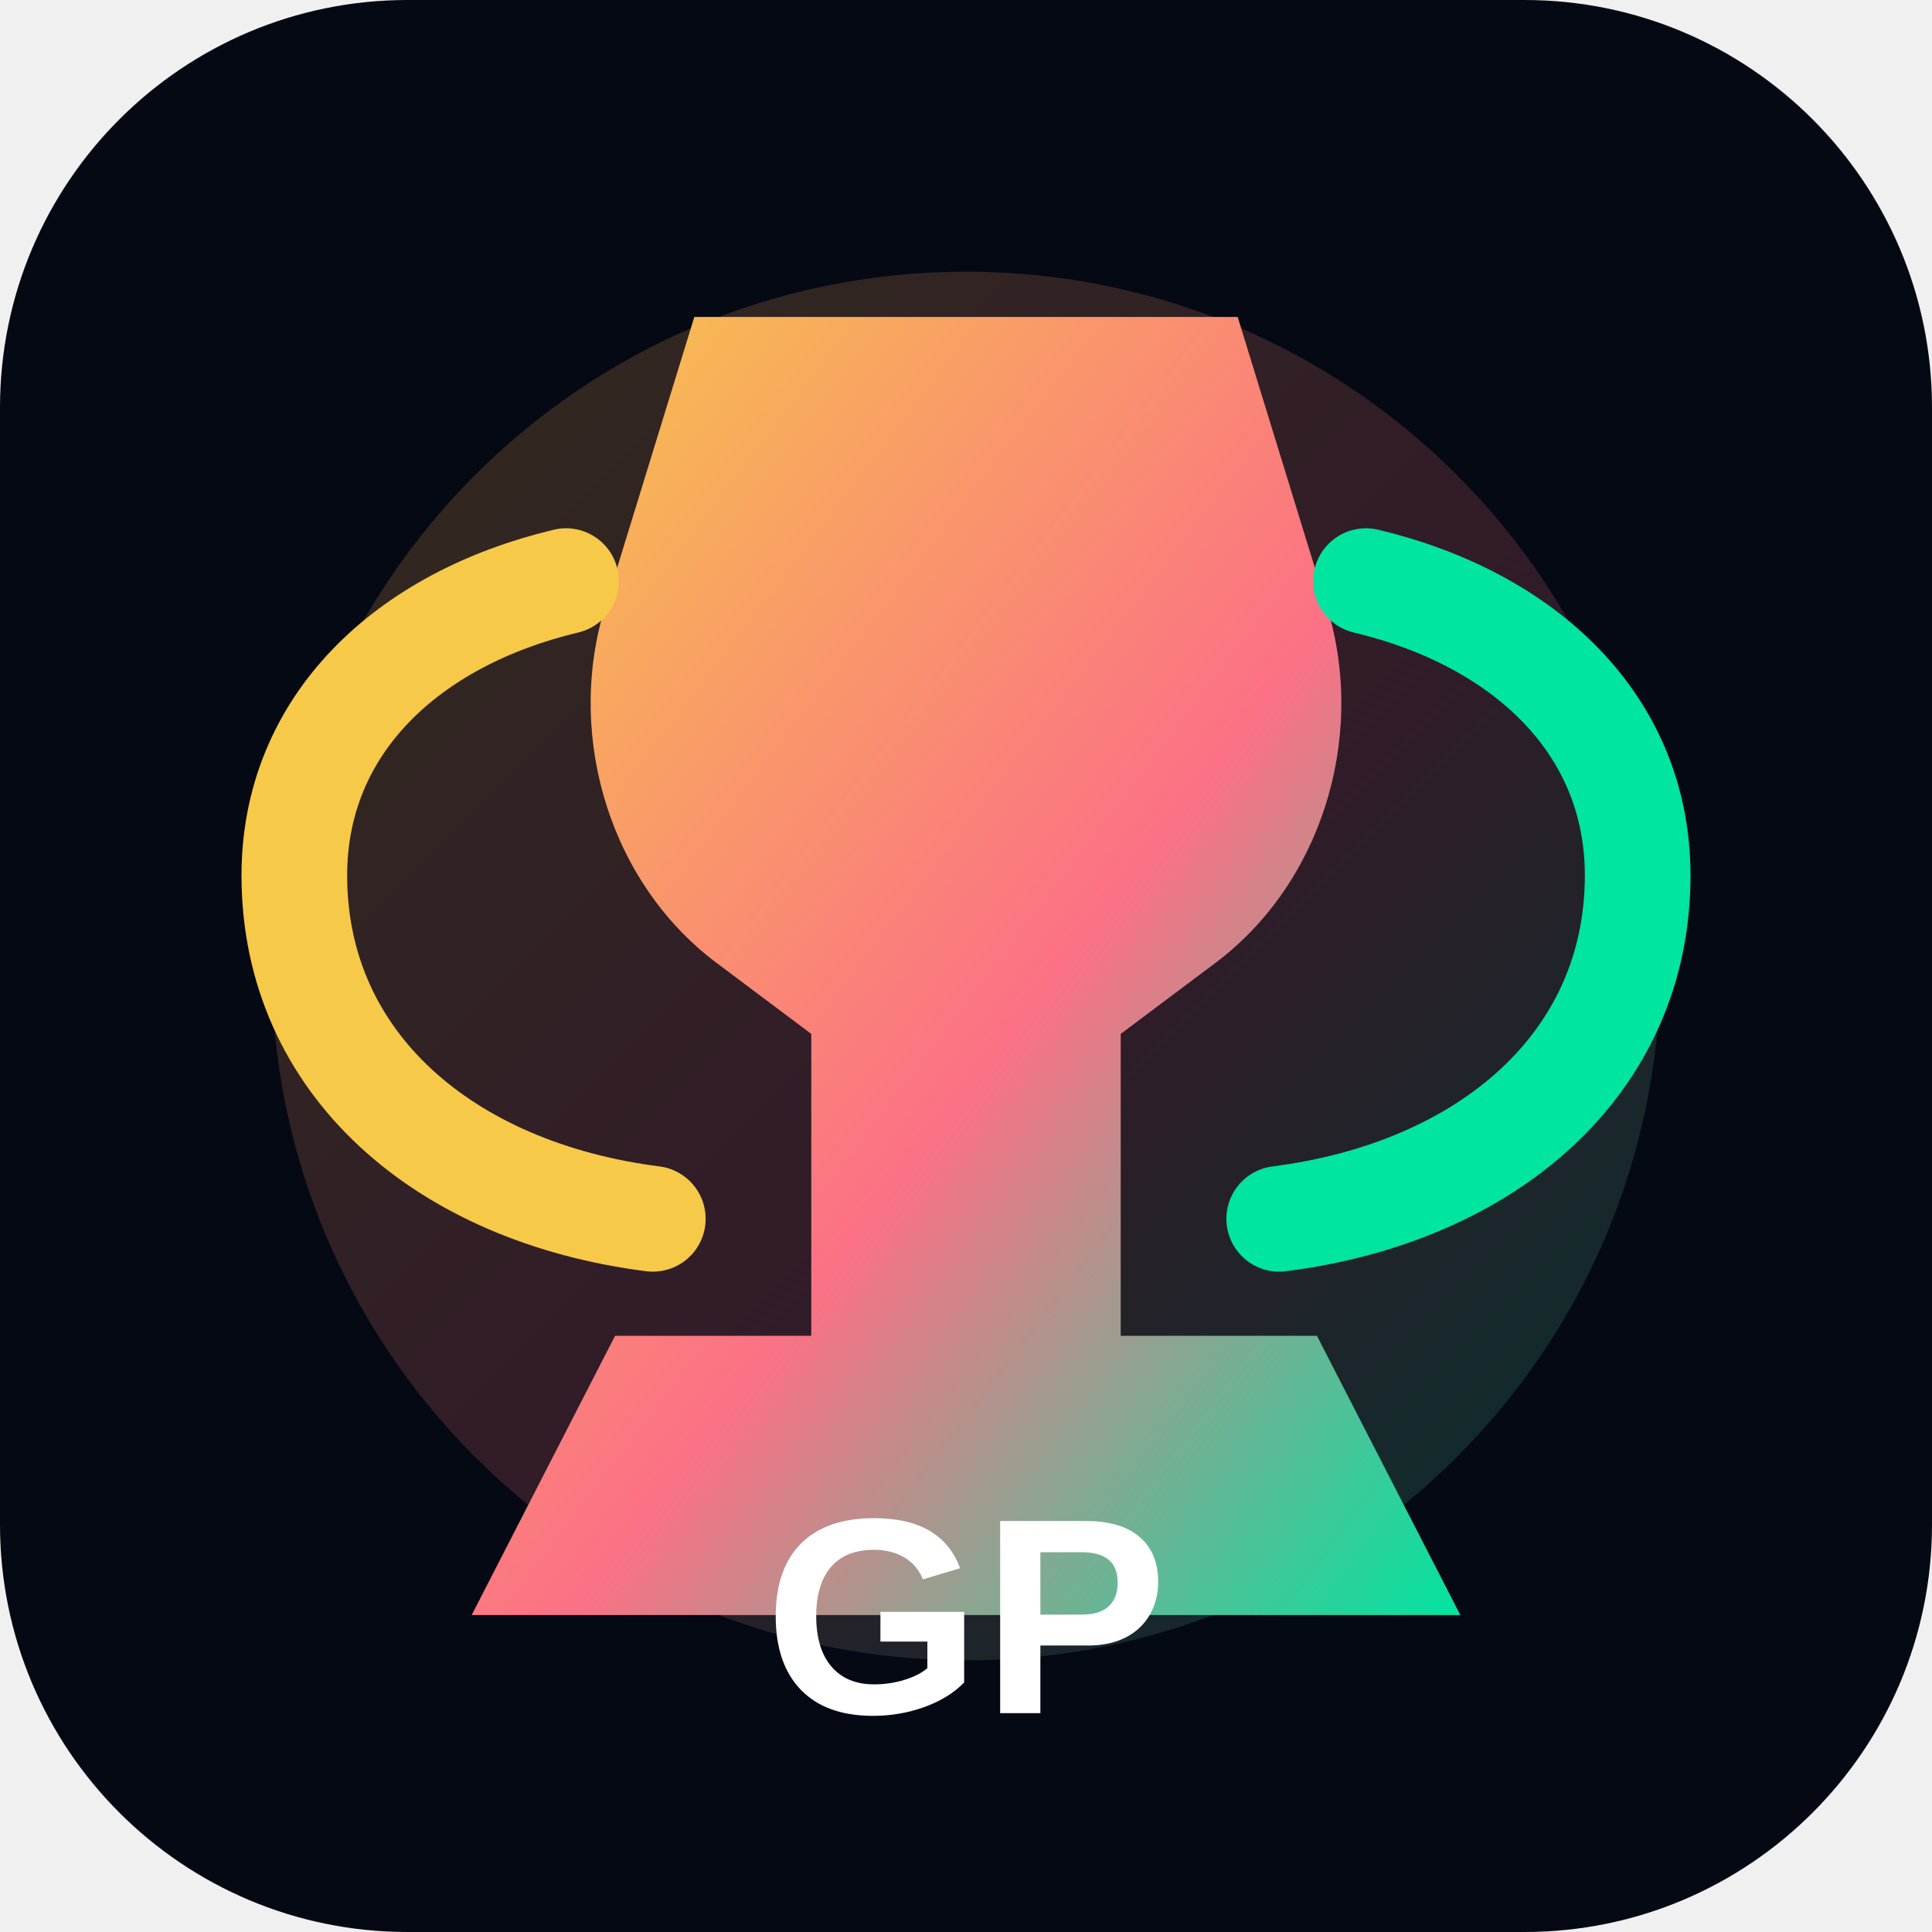
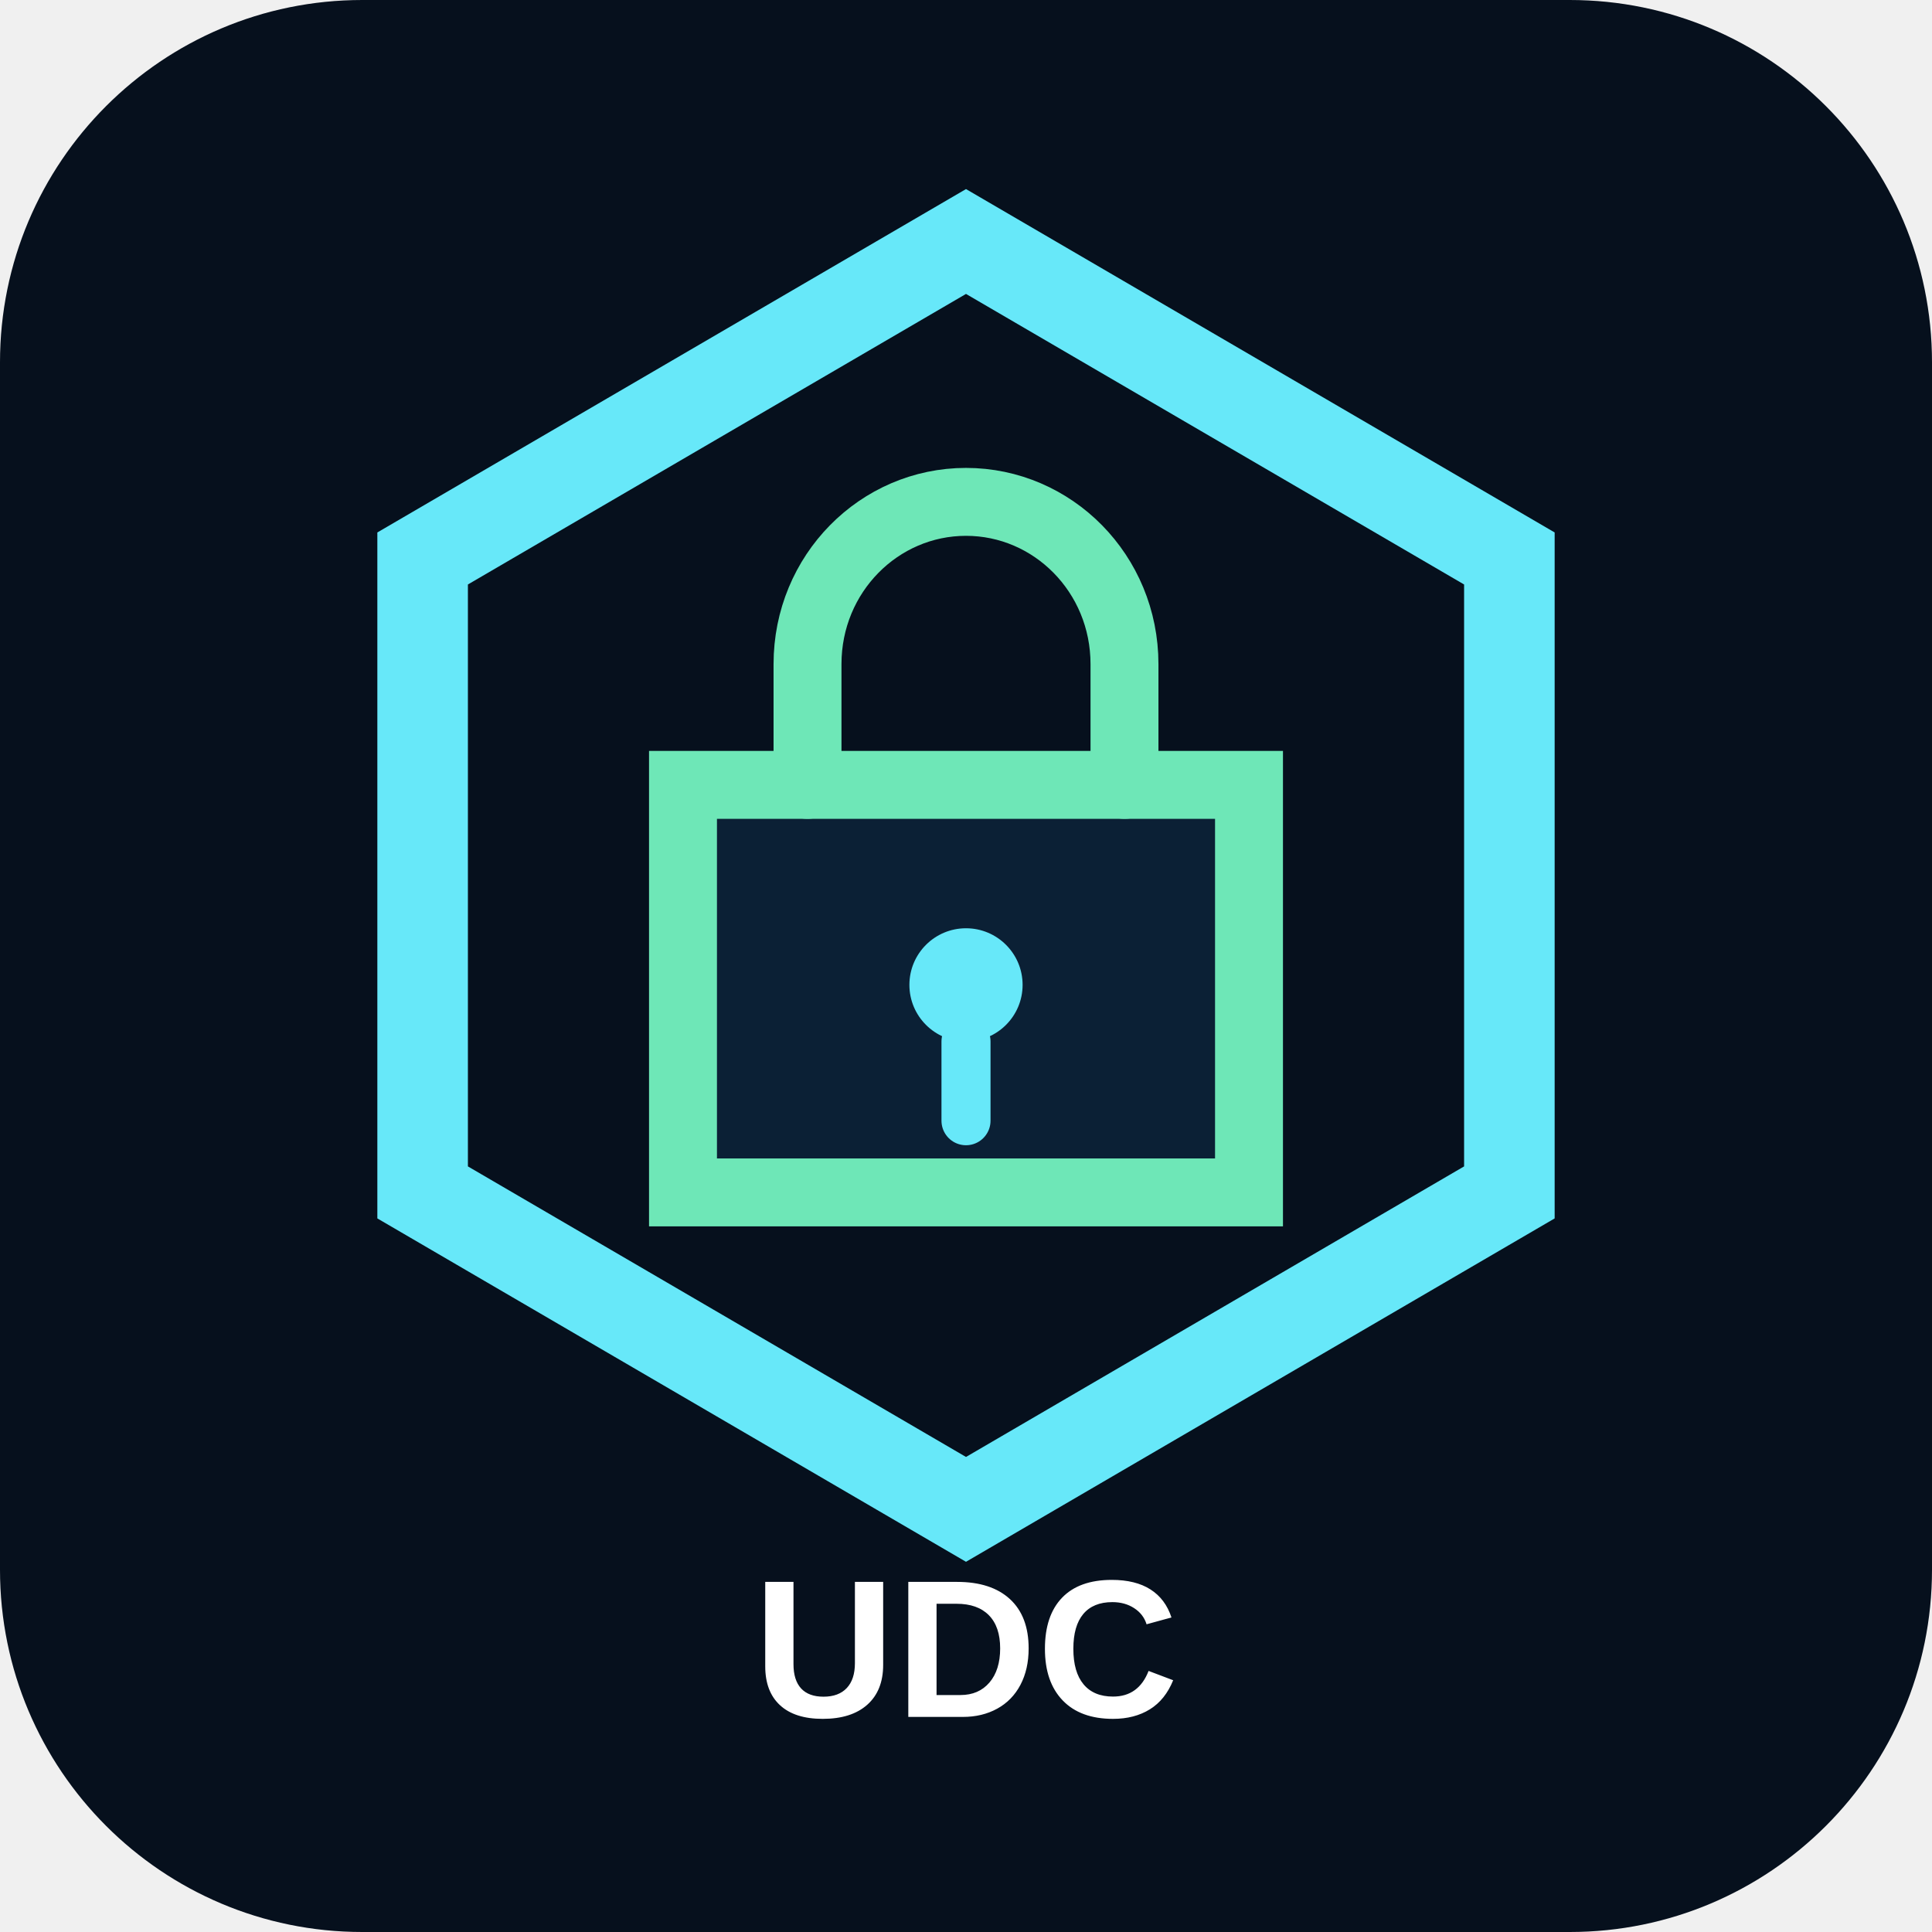
<svg xmlns="http://www.w3.org/2000/svg" viewBox="0 0 512 512">
-   <defs>
-     <linearGradient id="g" x1="0" x2="1" y1="0" y2="1">
-       <stop offset="0" stop-color="#f7c948" />
-       <stop offset="0.55" stop-color="#fb7185" />
-       <stop offset="1" stop-color="#00e5a0" />
-     </linearGradient>
-   </defs>
-   <rect width="512" height="512" rx="108" fill="#050914" />
-   <circle cx="256" cy="256" r="184" fill="url(#g)" opacity="0.18" />
-   <path d="M184 84h144l24 78c10 34-2 73-31 94l-24 18v80h52l38 74H125l38-74h52v-80l-24-18c-29-21-41-60-31-94l24-78Z" fill="url(#g)" />
-   <path d="M150 154c-42 10-72 38-72 78 0 50 40 84 95 91" fill="none" stroke="#f7c948" stroke-width="28" stroke-linecap="round" />
-   <path d="M362 154c42 10 72 38 72 78 0 50-40 84-95 91" fill="none" stroke="#00e5a0" stroke-width="28" stroke-linecap="round" />
-   <text x="256" y="454" text-anchor="middle" font-family="Arial, sans-serif" font-size="74" font-weight="900" fill="#ffffff">GP</text>
+   <rect width="512" height="512" rx="96" fill="#06101d" />
+   <path d="M112 148 256 64l144 84v168l-144 84-144-84V148Z" fill="none" stroke="#67e8f9" stroke-width="24" />
+   <path d="M181 208h150v108H181z" fill="#0b2035" stroke="#6ee7b7" stroke-width="18" />
+   <path d="M214 208v-32c0-24 19-43 42-43s42 19 42 43v32" fill="none" stroke="#6ee7b7" stroke-width="18" stroke-linecap="round" />
+   <circle cx="256" cy="261" r="15" fill="#67e8f9" />
+   <path d="M256 276v21" stroke="#67e8f9" stroke-width="13" stroke-linecap="round" />
+   <text x="256" y="455" text-anchor="middle" font-family="Arial, sans-serif" font-size="52" font-weight="900" fill="#ffffff">UDC</text>
</svg>
